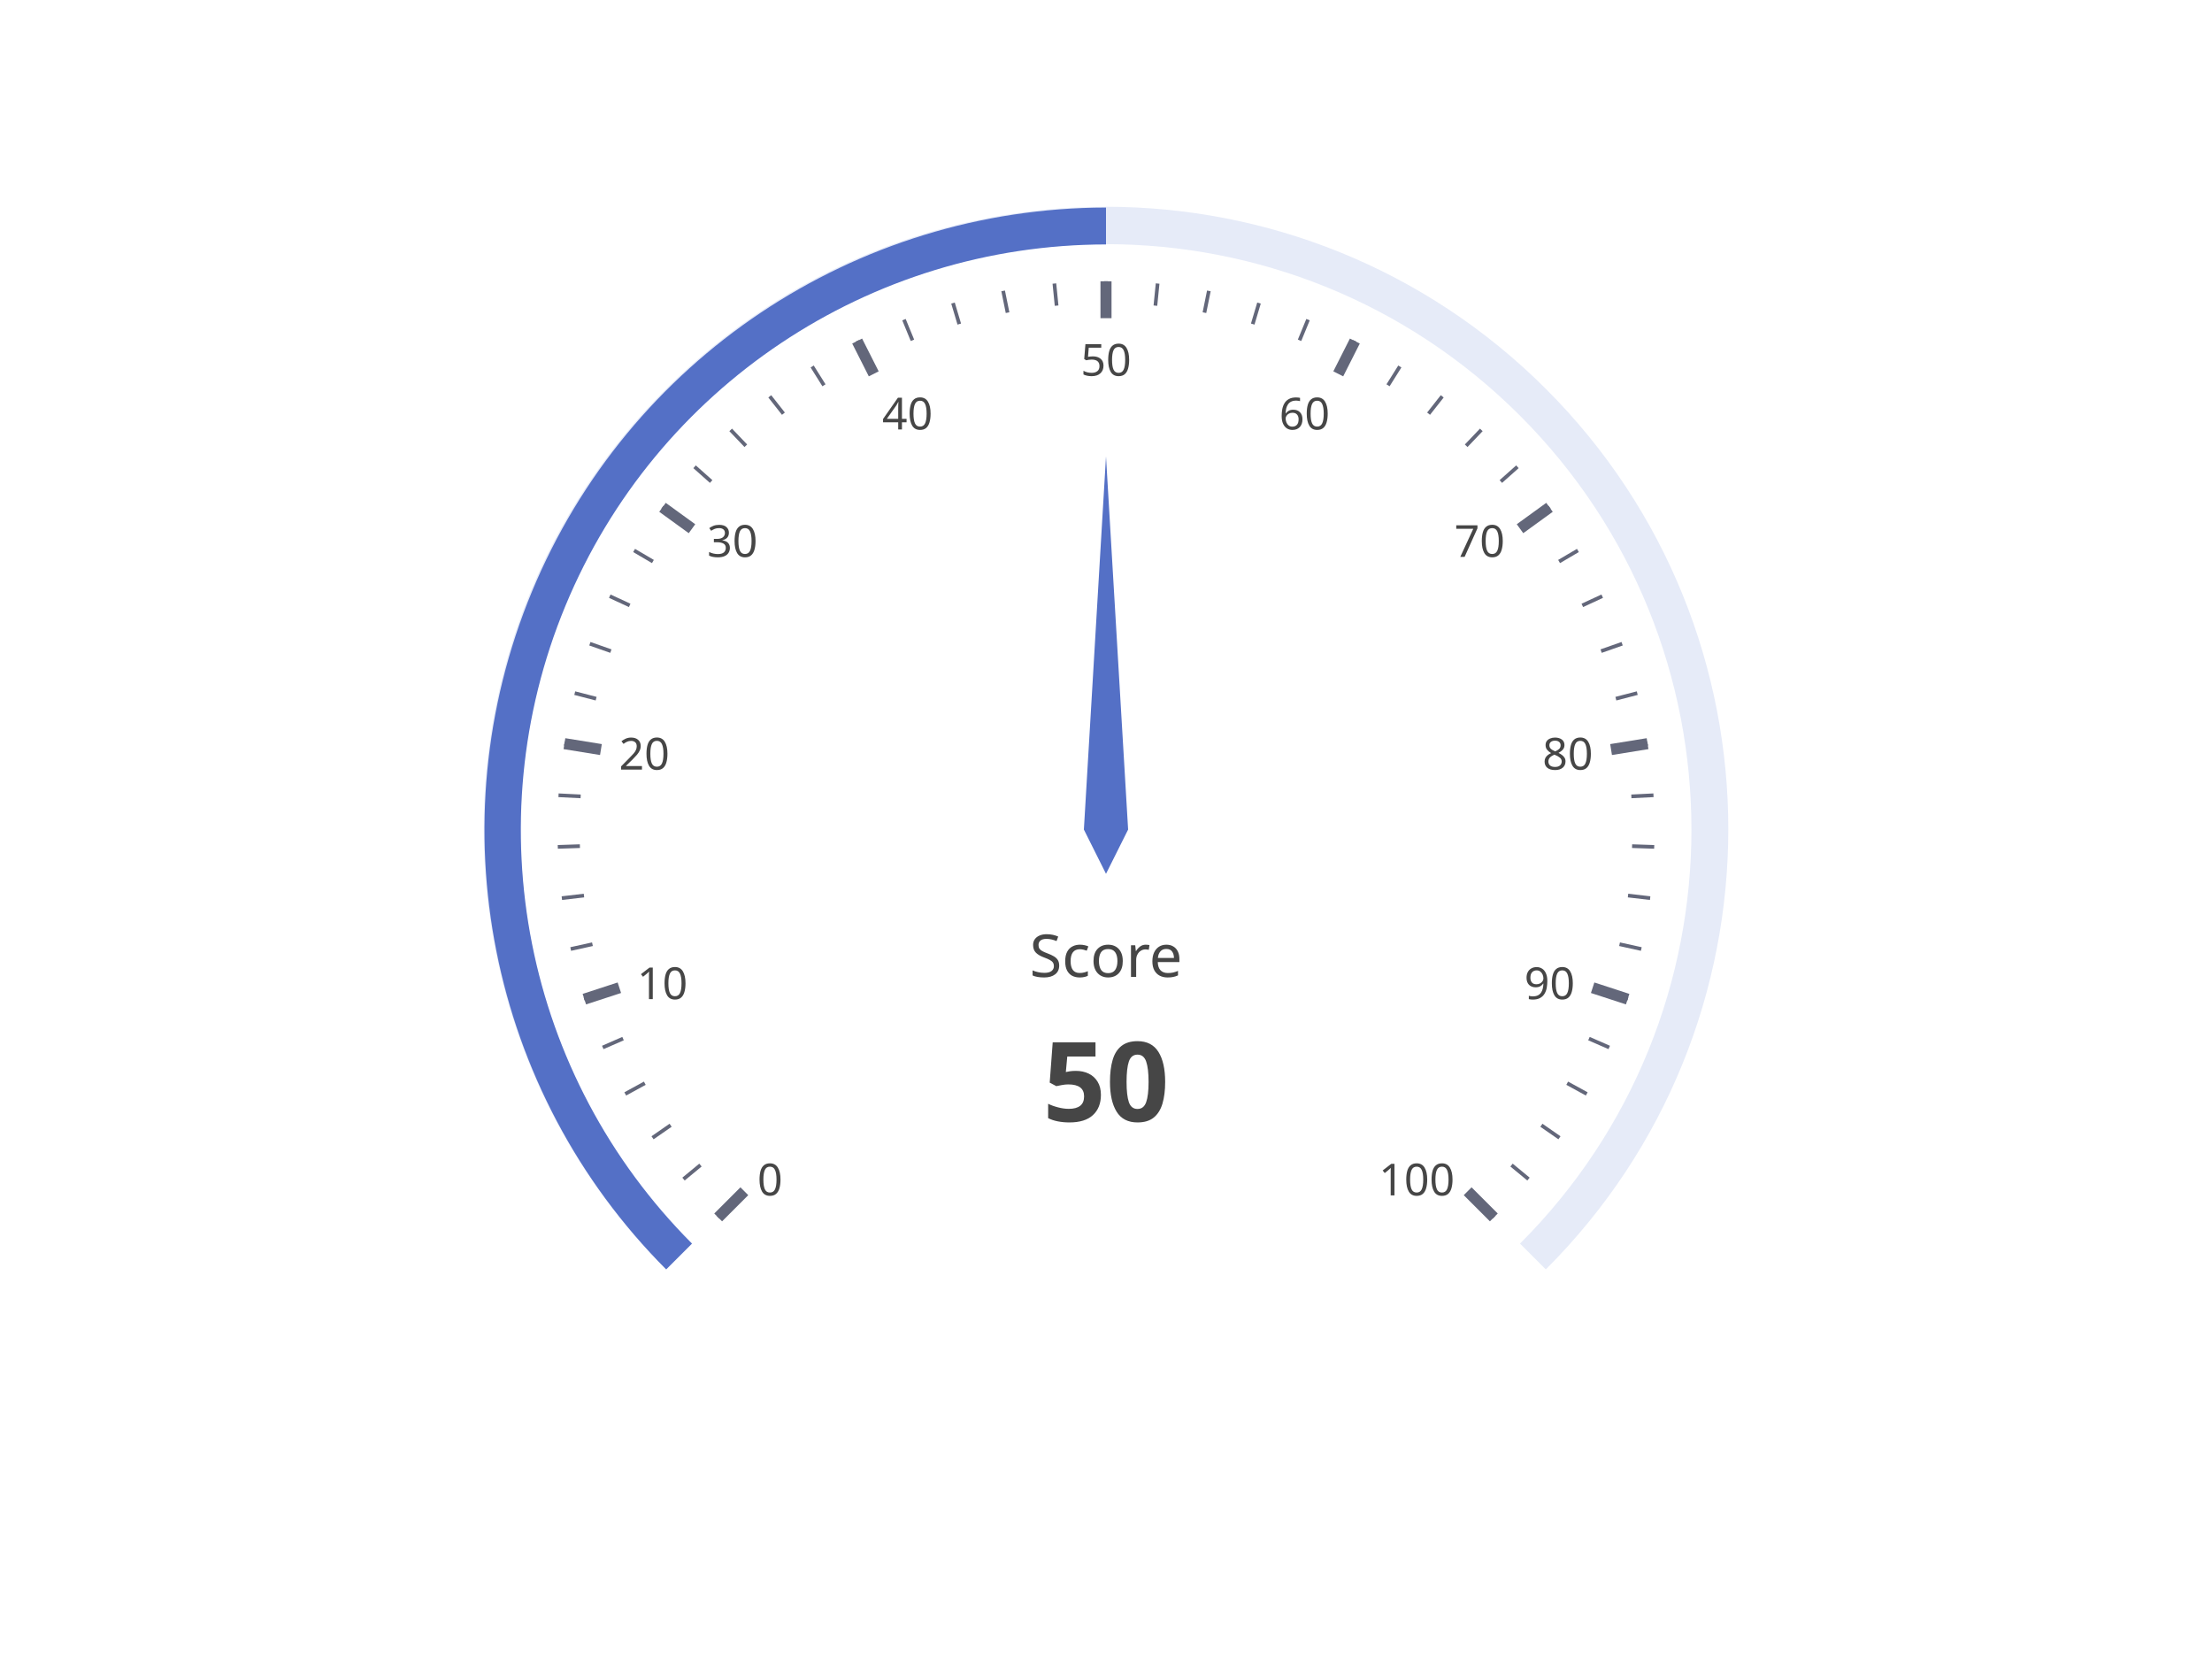
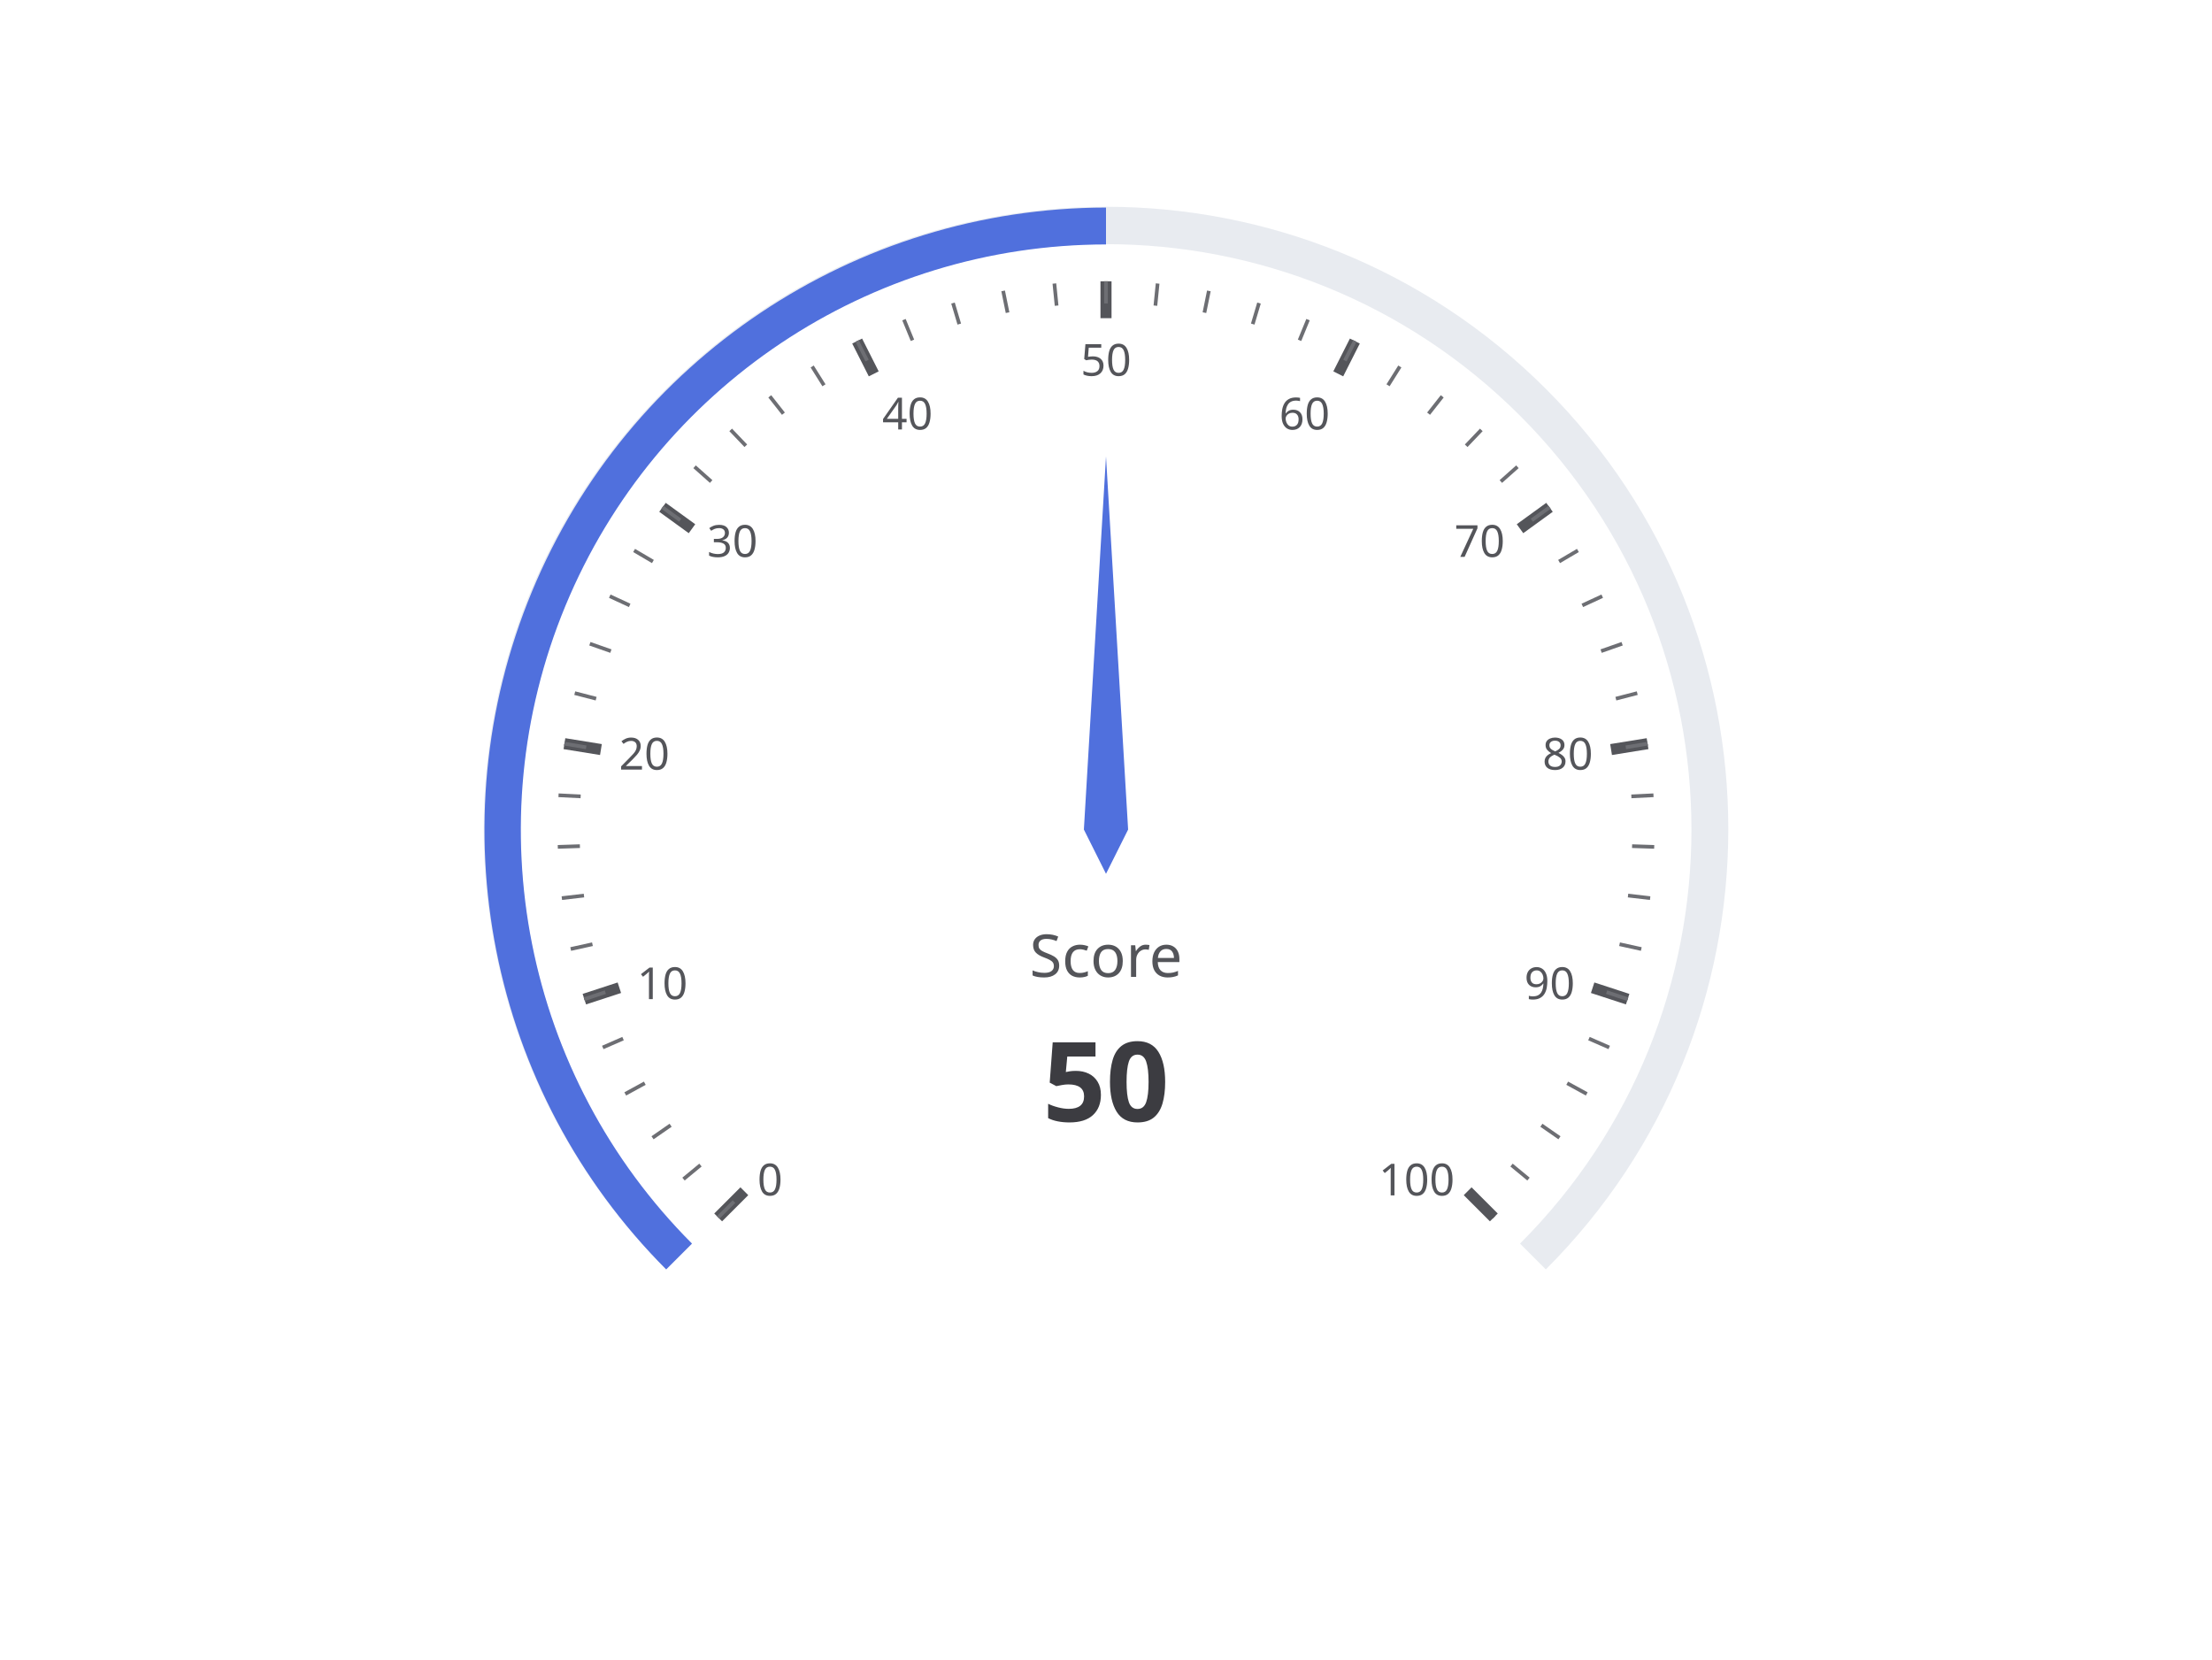
<svg xmlns="http://www.w3.org/2000/svg" width="600" height="450" version="1.1" baseProfile="full" viewBox="0 0 600 450">
  <rect width="600" height="450" x="0" y="0" fill="none" />
-   <path d="M180.7 344.3A168.8 168.8 0 1 1 419.3 344.3L412.3 337.3A158.8 158.8 0 1 0 187.7 337.3Z" fill="#E6EBF8" class="zr22-cls-93" />
-   <path d="M194.8 330.2L201.9 323.1" fill="transparent" stroke="#63677A" stroke-width="3" class="zr22-cls-93" />
-   <text dominant-baseline="central" text-anchor="start" style="font-size:12px;font-family:sans-serif;" x="205.424" y="319.576" fill="#464646">0</text>
-   <path d="M194.8 330.2L199.1 325.9" fill="transparent" stroke="#63677A" class="zr22-cls-93" />
-   <path d="M185.4 319.8L190 316" fill="transparent" stroke="#63677A" class="zr22-cls-93" />
-   <path d="M177 308.6L181.9 305.2" fill="transparent" stroke="#63677A" class="zr22-cls-93" />
-   <path d="M169.6 296.7L174.9 293.8" fill="transparent" stroke="#63677A" class="zr22-cls-93" />
-   <path d="M163.5 284.1L169 281.7" fill="transparent" stroke="#63677A" class="zr22-cls-93" />
-   <path d="M158.5 271L164.2 269.1" fill="transparent" stroke="#63677A" class="zr22-cls-93" />
-   <path d="M158.5 271L168 267.9" fill="transparent" stroke="#63677A" stroke-width="3" class="zr22-cls-93" />
-   <text dominant-baseline="central" text-anchor="start" style="font-size:12px;font-family:sans-serif;" x="172.796" y="266.331" fill="#464646">10</text>
-   <path d="M158.5 271L164.2 269.1" fill="transparent" stroke="#63677A" class="zr22-cls-93" />
-   <path d="M154.8 257.4L160.7 256.1" fill="transparent" stroke="#63677A" class="zr22-cls-93" />
-   <path d="M152.4 243.6L158.4 242.9" fill="transparent" stroke="#63677A" class="zr22-cls-93" />
-   <path d="M151.3 229.7L157.3 229.5" fill="transparent" stroke="#63677A" class="zr22-cls-93" />
-   <path d="M151.5 215.7L157.5 216" fill="transparent" stroke="#63677A" class="zr22-cls-93" />
-   <path d="M153.1 201.7L159 202.7" fill="transparent" stroke="#63677A" class="zr22-cls-93" />
-   <path d="M153.1 201.7L163 203.3" fill="transparent" stroke="#63677A" stroke-width="3" class="zr22-cls-93" />
-   <text dominant-baseline="central" text-anchor="start" style="font-size:12px;font-family:sans-serif;" x="167.897" y="204.077" fill="#464646">20</text>
-   <path d="M153.1 201.7L159 202.7" fill="transparent" stroke="#63677A" class="zr22-cls-93" />
-   <path d="M155.9 188L161.7 189.5" fill="transparent" stroke="#63677A" class="zr22-cls-93" />
-   <path d="M160 174.6L165.7 176.6" fill="transparent" stroke="#63677A" class="zr22-cls-93" />
-   <path d="M165.4 161.7L170.8 164.2" fill="transparent" stroke="#63677A" class="zr22-cls-93" />
-   <path d="M172 149.3L177.1 152.3" fill="transparent" stroke="#63677A" class="zr22-cls-93" />
-   <path d="M179.7 137.6L184.5 141.1" fill="transparent" stroke="#63677A" class="zr22-cls-93" />
-   <path d="M179.7 137.6L187.7 143.4" fill="transparent" stroke="#63677A" stroke-width="3" class="zr22-cls-93" />
-   <text dominant-baseline="central" text-anchor="start" style="font-size:12px;font-family:sans-serif;" x="191.794" y="146.384" fill="#464646">30</text>
-   <path d="M179.7 137.6L184.5 141.1" fill="transparent" stroke="#63677A" class="zr22-cls-93" />
-   <path d="M188.4 126.6L192.9 130.6" fill="transparent" stroke="#63677A" class="zr22-cls-93" />
-   <path d="M198.2 116.6L202.3 120.9" fill="transparent" stroke="#63677A" class="zr22-cls-93" />
-   <path d="M208.8 107.5L212.5 112.2" fill="transparent" stroke="#63677A" class="zr22-cls-93" />
-   <path d="M220.3 99.4L223.5 104.5" fill="transparent" stroke="#63677A" class="zr22-cls-93" />
-   <path d="M232.5 92.5L235.2 97.8" fill="transparent" stroke="#63677A" class="zr22-cls-93" />
-   <path d="M232.5 92.5L237 101.4" fill="transparent" stroke="#63677A" stroke-width="3" class="zr22-cls-93" />
-   <text dominant-baseline="central" text-anchor="start" style="font-size:12px;font-family:sans-serif;" x="239.279" y="111.828" fill="#464646">40</text>
-   <path d="M232.5 92.5L235.2 97.8" fill="transparent" stroke="#63677A" class="zr22-cls-93" />
-   <path d="M245.2 86.7L247.5 92.3" fill="transparent" stroke="#63677A" class="zr22-cls-93" />
-   <path d="M258.5 82.2L260.2 87.9" fill="transparent" stroke="#63677A" class="zr22-cls-93" />
-   <path d="M272.1 78.9L273.3 84.8" fill="transparent" stroke="#63677A" class="zr22-cls-93" />
-   <path d="M286 76.9L286.6 82.9" fill="transparent" stroke="#63677A" class="zr22-cls-93" />
-   <path d="M300 76.3L300 82.3" fill="transparent" stroke="#63677A" class="zr22-cls-93" />
-   <path d="M300 76.3L300 86.3" fill="transparent" stroke="#63677A" stroke-width="3" class="zr22-cls-93" />
-   <text dominant-baseline="central" text-anchor="middle" style="font-size:12px;font-family:sans-serif;" x="300" y="97.25" fill="#464646">50</text>
-   <path d="M300 76.3L300 82.3" fill="transparent" stroke="#63677A" class="zr22-cls-93" />
-   <path d="M314 76.9L313.4 82.9" fill="transparent" stroke="#63677A" class="zr22-cls-93" />
-   <path d="M327.9 78.9L326.7 84.8" fill="transparent" stroke="#63677A" class="zr22-cls-93" />
-   <path d="M341.5 82.2L339.8 87.9" fill="transparent" stroke="#63677A" class="zr22-cls-93" />
-   <path d="M354.8 86.7L352.5 92.3" fill="transparent" stroke="#63677A" class="zr22-cls-93" />
-   <path d="M367.5 92.5L364.8 97.8" fill="transparent" stroke="#63677A" class="zr22-cls-93" />
-   <path d="M367.5 92.5L363 101.4" fill="transparent" stroke="#63677A" stroke-width="3" class="zr22-cls-93" />
-   <text dominant-baseline="central" text-anchor="end" style="font-size:12px;font-family:sans-serif;" x="360.721" y="111.828" fill="#464646">60</text>
-   <path d="M367.5 92.5L364.8 97.8" fill="transparent" stroke="#63677A" class="zr22-cls-93" />
-   <path d="M379.7 99.4L376.5 104.5" fill="transparent" stroke="#63677A" class="zr22-cls-93" />
-   <path d="M391.2 107.5L387.5 112.2" fill="transparent" stroke="#63677A" class="zr22-cls-93" />
-   <path d="M401.8 116.6L397.7 120.9" fill="transparent" stroke="#63677A" class="zr22-cls-93" />
-   <path d="M411.6 126.6L407.1 130.6" fill="transparent" stroke="#63677A" class="zr22-cls-93" />
-   <path d="M420.3 137.6L415.5 141.1" fill="transparent" stroke="#63677A" class="zr22-cls-93" />
-   <path d="M420.3 137.6L412.3 143.4" fill="transparent" stroke="#63677A" stroke-width="3" class="zr22-cls-93" />
-   <text dominant-baseline="central" text-anchor="end" style="font-size:12px;font-family:sans-serif;" x="408.206" y="146.384" fill="#464646">70</text>
-   <path d="M420.3 137.6L415.5 141.1" fill="transparent" stroke="#63677A" class="zr22-cls-93" />
-   <path d="M428 149.3L422.9 152.3" fill="transparent" stroke="#63677A" class="zr22-cls-93" />
-   <path d="M434.6 161.7L429.2 164.2" fill="transparent" stroke="#63677A" class="zr22-cls-93" />
-   <path d="M440 174.6L434.3 176.6" fill="transparent" stroke="#63677A" class="zr22-cls-93" />
-   <path d="M444.1 188L438.3 189.5" fill="transparent" stroke="#63677A" class="zr22-cls-93" />
-   <path d="M446.9 201.7L441 202.7" fill="transparent" stroke="#63677A" class="zr22-cls-93" />
-   <path d="M446.9 201.7L437 203.3" fill="transparent" stroke="#63677A" stroke-width="3" class="zr22-cls-93" />
-   <text dominant-baseline="central" text-anchor="end" style="font-size:12px;font-family:sans-serif;" x="432.103" y="204.077" fill="#464646">80</text>
-   <path d="M446.9 201.7L441 202.7" fill="transparent" stroke="#63677A" class="zr22-cls-93" />
-   <path d="M448.5 215.7L442.5 216" fill="transparent" stroke="#63677A" class="zr22-cls-93" />
-   <path d="M448.7 229.7L442.7 229.5" fill="transparent" stroke="#63677A" class="zr22-cls-93" />
-   <path d="M447.6 243.6L441.6 242.9" fill="transparent" stroke="#63677A" class="zr22-cls-93" />
-   <path d="M445.2 257.4L439.3 256.1" fill="transparent" stroke="#63677A" class="zr22-cls-93" />
-   <path d="M441.5 271L435.8 269.1" fill="transparent" stroke="#63677A" class="zr22-cls-93" />
-   <path d="M441.5 271L432 267.9" fill="transparent" stroke="#63677A" stroke-width="3" class="zr22-cls-93" />
-   <text dominant-baseline="central" text-anchor="end" style="font-size:12px;font-family:sans-serif;" x="427.204" y="266.331" fill="#464646">90</text>
-   <path d="M441.5 271L435.8 269.1" fill="transparent" stroke="#63677A" class="zr22-cls-93" />
-   <path d="M436.5 284.1L431 281.7" fill="transparent" stroke="#63677A" class="zr22-cls-93" />
-   <path d="M430.4 296.7L425.1 293.8" fill="transparent" stroke="#63677A" class="zr22-cls-93" />
-   <path d="M423 308.6L418.1 305.2" fill="transparent" stroke="#63677A" class="zr22-cls-93" />
-   <path d="M414.6 319.8L410 316" fill="transparent" stroke="#63677A" class="zr22-cls-93" />
-   <path d="M405.2 330.2L400.9 325.9" fill="transparent" stroke="#63677A" class="zr22-cls-93" />
-   <path d="M405.2 330.2L398.1 323.1" fill="transparent" stroke="#63677A" stroke-width="3" class="zr22-cls-93" />
-   <text dominant-baseline="central" text-anchor="end" style="font-size:12px;font-family:sans-serif;" x="394.576" y="319.576" fill="#464646">100</text>
-   <text dominant-baseline="central" text-anchor="middle" style="font-size:16px;font-family:sans-serif;" x="300" y="258.75" fill="#464646">Score</text>
-   <path d="M240 272.5l120 0l0 40l-120 0Z" fill="rgb(0,0,0)" fill-opacity="0" class="zr22-cls-93" />
-   <text dominant-baseline="central" text-anchor="middle" style="font-size:30px;font-family:sans-serif;font-weight:bold;" x="300" y="292.5" fill="#464646">50</text>
-   <path d="M0 12L-6 0L0 -101.2L6 0L0 12" transform="translate(300 225)" fill="#5470c6" ecmeta_series_index="0" ecmeta_data_index="0" ecmeta_ssr_type="chart" class="zr22-cls-94" />
-   <path d="M180.7 344.3A168.8 168.8 0 0 1 300 56.3L300 66.3A158.8 158.8 0 0 0 187.7 337.3Z" fill="#5470c6" ecmeta_series_index="0" ecmeta_data_index="0" ecmeta_ssr_type="chart" class="zr22-cls-94" />
+   <path d="M180.7 344.3A168.8 168.8 0 1 1 419.3 344.3L412.3 337.3A158.8 158.8 0 1 0 187.7 337.3Z" fill="#e8ebf0" class="zr28-cls-222" />
+   <path d="M194.8 330.2L201.9 323.1" fill="none" pointer-events="visible" stroke="#54555a" stroke-width="3" class="zr28-cls-222" />
+   <text dominant-baseline="central" text-anchor="start" style="font-size:12px;font-family:sans-serif;" x="205.424" y="319.576" fill="#54555a">0</text>
+   <path d="M194.8 330.2L199.1 325.9" fill="none" pointer-events="visible" stroke="#6d6e73" class="zr28-cls-222" />
+   <path d="M185.4 319.8L190 316" fill="none" pointer-events="visible" stroke="#6d6e73" class="zr28-cls-222" />
+   <path d="M177 308.6L181.9 305.2" fill="none" pointer-events="visible" stroke="#6d6e73" class="zr28-cls-222" />
+   <path d="M169.6 296.7L174.9 293.8" fill="none" pointer-events="visible" stroke="#6d6e73" class="zr28-cls-222" />
+   <path d="M163.5 284.1L169 281.7" fill="none" pointer-events="visible" stroke="#6d6e73" class="zr28-cls-222" />
+   <path d="M158.5 271L164.2 269.1" fill="none" pointer-events="visible" stroke="#6d6e73" class="zr28-cls-222" />
+   <path d="M158.5 271L168 267.9" fill="none" pointer-events="visible" stroke="#54555a" stroke-width="3" class="zr28-cls-222" />
+   <text dominant-baseline="central" text-anchor="start" style="font-size:12px;font-family:sans-serif;" x="172.796" y="266.331" fill="#54555a">10</text>
+   <path d="M158.5 271L164.2 269.1" fill="none" pointer-events="visible" stroke="#6d6e73" class="zr28-cls-222" />
+   <path d="M154.8 257.4L160.7 256.1" fill="none" pointer-events="visible" stroke="#6d6e73" class="zr28-cls-222" />
+   <path d="M152.4 243.6L158.4 242.9" fill="none" pointer-events="visible" stroke="#6d6e73" class="zr28-cls-222" />
+   <path d="M151.3 229.7L157.3 229.5" fill="none" pointer-events="visible" stroke="#6d6e73" class="zr28-cls-222" />
+   <path d="M151.5 215.7L157.5 216" fill="none" pointer-events="visible" stroke="#6d6e73" class="zr28-cls-222" />
+   <path d="M153.1 201.7L159 202.7" fill="none" pointer-events="visible" stroke="#6d6e73" class="zr28-cls-222" />
+   <path d="M153.1 201.7L163 203.3" fill="none" pointer-events="visible" stroke="#54555a" stroke-width="3" class="zr28-cls-222" />
+   <text dominant-baseline="central" text-anchor="start" style="font-size:12px;font-family:sans-serif;" x="167.897" y="204.077" fill="#54555a">20</text>
+   <path d="M153.1 201.7L159 202.7" fill="none" pointer-events="visible" stroke="#6d6e73" class="zr28-cls-222" />
+   <path d="M155.9 188L161.7 189.5" fill="none" pointer-events="visible" stroke="#6d6e73" class="zr28-cls-222" />
+   <path d="M160 174.6L165.7 176.6" fill="none" pointer-events="visible" stroke="#6d6e73" class="zr28-cls-222" />
+   <path d="M165.4 161.7L170.8 164.2" fill="none" pointer-events="visible" stroke="#6d6e73" class="zr28-cls-222" />
+   <path d="M172 149.3L177.1 152.3" fill="none" pointer-events="visible" stroke="#6d6e73" class="zr28-cls-222" />
+   <path d="M179.7 137.6L184.5 141.1" fill="none" pointer-events="visible" stroke="#6d6e73" class="zr28-cls-222" />
+   <path d="M179.7 137.6L187.7 143.4" fill="none" pointer-events="visible" stroke="#54555a" stroke-width="3" class="zr28-cls-222" />
+   <text dominant-baseline="central" text-anchor="start" style="font-size:12px;font-family:sans-serif;" x="191.794" y="146.384" fill="#54555a">30</text>
+   <path d="M179.7 137.6L184.5 141.1" fill="none" pointer-events="visible" stroke="#6d6e73" class="zr28-cls-222" />
+   <path d="M188.4 126.6L192.9 130.6" fill="none" pointer-events="visible" stroke="#6d6e73" class="zr28-cls-222" />
+   <path d="M198.2 116.6L202.3 120.9" fill="none" pointer-events="visible" stroke="#6d6e73" class="zr28-cls-222" />
+   <path d="M208.8 107.5L212.5 112.2" fill="none" pointer-events="visible" stroke="#6d6e73" class="zr28-cls-222" />
+   <path d="M220.3 99.4L223.5 104.5" fill="none" pointer-events="visible" stroke="#6d6e73" class="zr28-cls-222" />
+   <path d="M232.5 92.5L235.2 97.8" fill="none" pointer-events="visible" stroke="#6d6e73" class="zr28-cls-222" />
+   <path d="M232.5 92.5L237 101.4" fill="none" pointer-events="visible" stroke="#54555a" stroke-width="3" class="zr28-cls-222" />
+   <text dominant-baseline="central" text-anchor="start" style="font-size:12px;font-family:sans-serif;" x="239.279" y="111.828" fill="#54555a">40</text>
+   <path d="M232.5 92.5L235.2 97.8" fill="none" pointer-events="visible" stroke="#6d6e73" class="zr28-cls-222" />
+   <path d="M245.2 86.7L247.5 92.3" fill="none" pointer-events="visible" stroke="#6d6e73" class="zr28-cls-222" />
+   <path d="M258.5 82.2L260.2 87.9" fill="none" pointer-events="visible" stroke="#6d6e73" class="zr28-cls-222" />
+   <path d="M272.1 78.9L273.3 84.8" fill="none" pointer-events="visible" stroke="#6d6e73" class="zr28-cls-222" />
+   <path d="M286 76.9L286.6 82.9" fill="none" pointer-events="visible" stroke="#6d6e73" class="zr28-cls-222" />
+   <path d="M300 76.3L300 82.3" fill="none" pointer-events="visible" stroke="#6d6e73" class="zr28-cls-222" />
+   <path d="M300 76.3L300 86.3" fill="none" pointer-events="visible" stroke="#54555a" stroke-width="3" class="zr28-cls-222" />
+   <text dominant-baseline="central" text-anchor="middle" style="font-size:12px;font-family:sans-serif;" x="300" y="97.25" fill="#54555a">50</text>
+   <path d="M300 76.3L300 82.3" fill="none" pointer-events="visible" stroke="#6d6e73" class="zr28-cls-222" />
+   <path d="M314 76.9L313.4 82.9" fill="none" pointer-events="visible" stroke="#6d6e73" class="zr28-cls-222" />
+   <path d="M327.9 78.9L326.7 84.8" fill="none" pointer-events="visible" stroke="#6d6e73" class="zr28-cls-222" />
+   <path d="M341.5 82.2L339.8 87.9" fill="none" pointer-events="visible" stroke="#6d6e73" class="zr28-cls-222" />
+   <path d="M354.8 86.7L352.5 92.3" fill="none" pointer-events="visible" stroke="#6d6e73" class="zr28-cls-222" />
+   <path d="M367.5 92.5L364.8 97.8" fill="none" pointer-events="visible" stroke="#6d6e73" class="zr28-cls-222" />
+   <path d="M367.5 92.5L363 101.4" fill="none" pointer-events="visible" stroke="#54555a" stroke-width="3" class="zr28-cls-222" />
+   <text dominant-baseline="central" text-anchor="end" style="font-size:12px;font-family:sans-serif;" x="360.721" y="111.828" fill="#54555a">60</text>
+   <path d="M367.5 92.5L364.8 97.8" fill="none" pointer-events="visible" stroke="#6d6e73" class="zr28-cls-222" />
+   <path d="M379.7 99.4L376.5 104.5" fill="none" pointer-events="visible" stroke="#6d6e73" class="zr28-cls-222" />
+   <path d="M391.2 107.5L387.5 112.2" fill="none" pointer-events="visible" stroke="#6d6e73" class="zr28-cls-222" />
+   <path d="M401.8 116.6L397.7 120.9" fill="none" pointer-events="visible" stroke="#6d6e73" class="zr28-cls-222" />
+   <path d="M411.6 126.6L407.1 130.6" fill="none" pointer-events="visible" stroke="#6d6e73" class="zr28-cls-222" />
+   <path d="M420.3 137.6L415.5 141.1" fill="none" pointer-events="visible" stroke="#6d6e73" class="zr28-cls-222" />
+   <path d="M420.3 137.6L412.3 143.4" fill="none" pointer-events="visible" stroke="#54555a" stroke-width="3" class="zr28-cls-222" />
+   <text dominant-baseline="central" text-anchor="end" style="font-size:12px;font-family:sans-serif;" x="408.206" y="146.384" fill="#54555a">70</text>
+   <path d="M420.3 137.6L415.5 141.1" fill="none" pointer-events="visible" stroke="#6d6e73" class="zr28-cls-222" />
+   <path d="M428 149.3L422.9 152.3" fill="none" pointer-events="visible" stroke="#6d6e73" class="zr28-cls-222" />
+   <path d="M434.6 161.7L429.2 164.2" fill="none" pointer-events="visible" stroke="#6d6e73" class="zr28-cls-222" />
+   <path d="M440 174.6L434.3 176.6" fill="none" pointer-events="visible" stroke="#6d6e73" class="zr28-cls-222" />
+   <path d="M444.1 188L438.3 189.5" fill="none" pointer-events="visible" stroke="#6d6e73" class="zr28-cls-222" />
+   <path d="M446.9 201.7L441 202.7" fill="none" pointer-events="visible" stroke="#6d6e73" class="zr28-cls-222" />
+   <path d="M446.9 201.7L437 203.3" fill="none" pointer-events="visible" stroke="#54555a" stroke-width="3" class="zr28-cls-222" />
+   <text dominant-baseline="central" text-anchor="end" style="font-size:12px;font-family:sans-serif;" x="432.103" y="204.077" fill="#54555a">80</text>
+   <path d="M446.9 201.7L441 202.7" fill="none" pointer-events="visible" stroke="#6d6e73" class="zr28-cls-222" />
+   <path d="M448.5 215.7L442.5 216" fill="none" pointer-events="visible" stroke="#6d6e73" class="zr28-cls-222" />
+   <path d="M448.7 229.7L442.7 229.5" fill="none" pointer-events="visible" stroke="#6d6e73" class="zr28-cls-222" />
+   <path d="M447.6 243.6L441.6 242.9" fill="none" pointer-events="visible" stroke="#6d6e73" class="zr28-cls-222" />
+   <path d="M445.2 257.4L439.3 256.1" fill="none" pointer-events="visible" stroke="#6d6e73" class="zr28-cls-222" />
+   <path d="M441.5 271L435.8 269.1" fill="none" pointer-events="visible" stroke="#6d6e73" class="zr28-cls-222" />
+   <path d="M441.5 271L432 267.9" fill="none" pointer-events="visible" stroke="#54555a" stroke-width="3" class="zr28-cls-222" />
+   <text dominant-baseline="central" text-anchor="end" style="font-size:12px;font-family:sans-serif;" x="427.204" y="266.331" fill="#54555a">90</text>
+   <path d="M441.5 271L435.8 269.1" fill="none" pointer-events="visible" stroke="#6d6e73" class="zr28-cls-222" />
+   <path d="M436.5 284.1L431 281.7" fill="none" pointer-events="visible" stroke="#6d6e73" class="zr28-cls-222" />
+   <path d="M430.4 296.7L425.1 293.8" fill="none" pointer-events="visible" stroke="#6d6e73" class="zr28-cls-222" />
+   <path d="M423 308.6L418.1 305.2" fill="none" pointer-events="visible" stroke="#6d6e73" class="zr28-cls-222" />
+   <path d="M414.6 319.8L410 316" fill="none" pointer-events="visible" stroke="#6d6e73" class="zr28-cls-222" />
+   <path d="M405.2 330.2L400.9 325.9" fill="none" pointer-events="visible" stroke="#6d6e73" class="zr28-cls-222" />
+   <path d="M405.2 330.2L398.1 323.1" fill="none" pointer-events="visible" stroke="#54555a" stroke-width="3" class="zr28-cls-222" />
+   <text dominant-baseline="central" text-anchor="end" style="font-size:12px;font-family:sans-serif;" x="394.576" y="319.576" fill="#54555a">100</text>
+   <text dominant-baseline="central" text-anchor="middle" style="font-size:16px;font-family:sans-serif;" x="300" y="258.75" fill="#54555a">Score</text>
+   <path d="M240 272.5l120 0l0 40l-120 0Z" fill="rgb(0,0,0)" fill-opacity="0" class="zr28-cls-222" />
+   <text dominant-baseline="central" text-anchor="middle" style="font-size:30px;font-family:sans-serif;font-weight:bold;" x="300" y="292.5" fill="#3c3c41">50</text>
+   <path d="M0 12L-6 0L0 -101.2L6 0L0 12" transform="translate(300 225)" fill="#5070dd" ecmeta_series_index="0" ecmeta_data_index="0" ecmeta_ssr_type="chart" class="zr28-cls-223" />
+   <path d="M180.7 344.3A168.8 168.8 0 0 1 300 56.3L300 66.3A158.8 158.8 0 0 0 187.7 337.3Z" fill="#5070dd" ecmeta_series_index="0" ecmeta_data_index="0" ecmeta_ssr_type="chart" class="zr28-cls-223" />
  <style>
- .zr22-cls-93:hover {
+ .zr28-cls-222:hover {
pointer-events:none;
}
- .zr22-cls-94:hover {
+ .zr28-cls-223:hover {
cursor:pointer;
- fill:rgba(92,123,217,1);
+ fill:rgba(88,123,243,1);
}



</style>
</svg>
